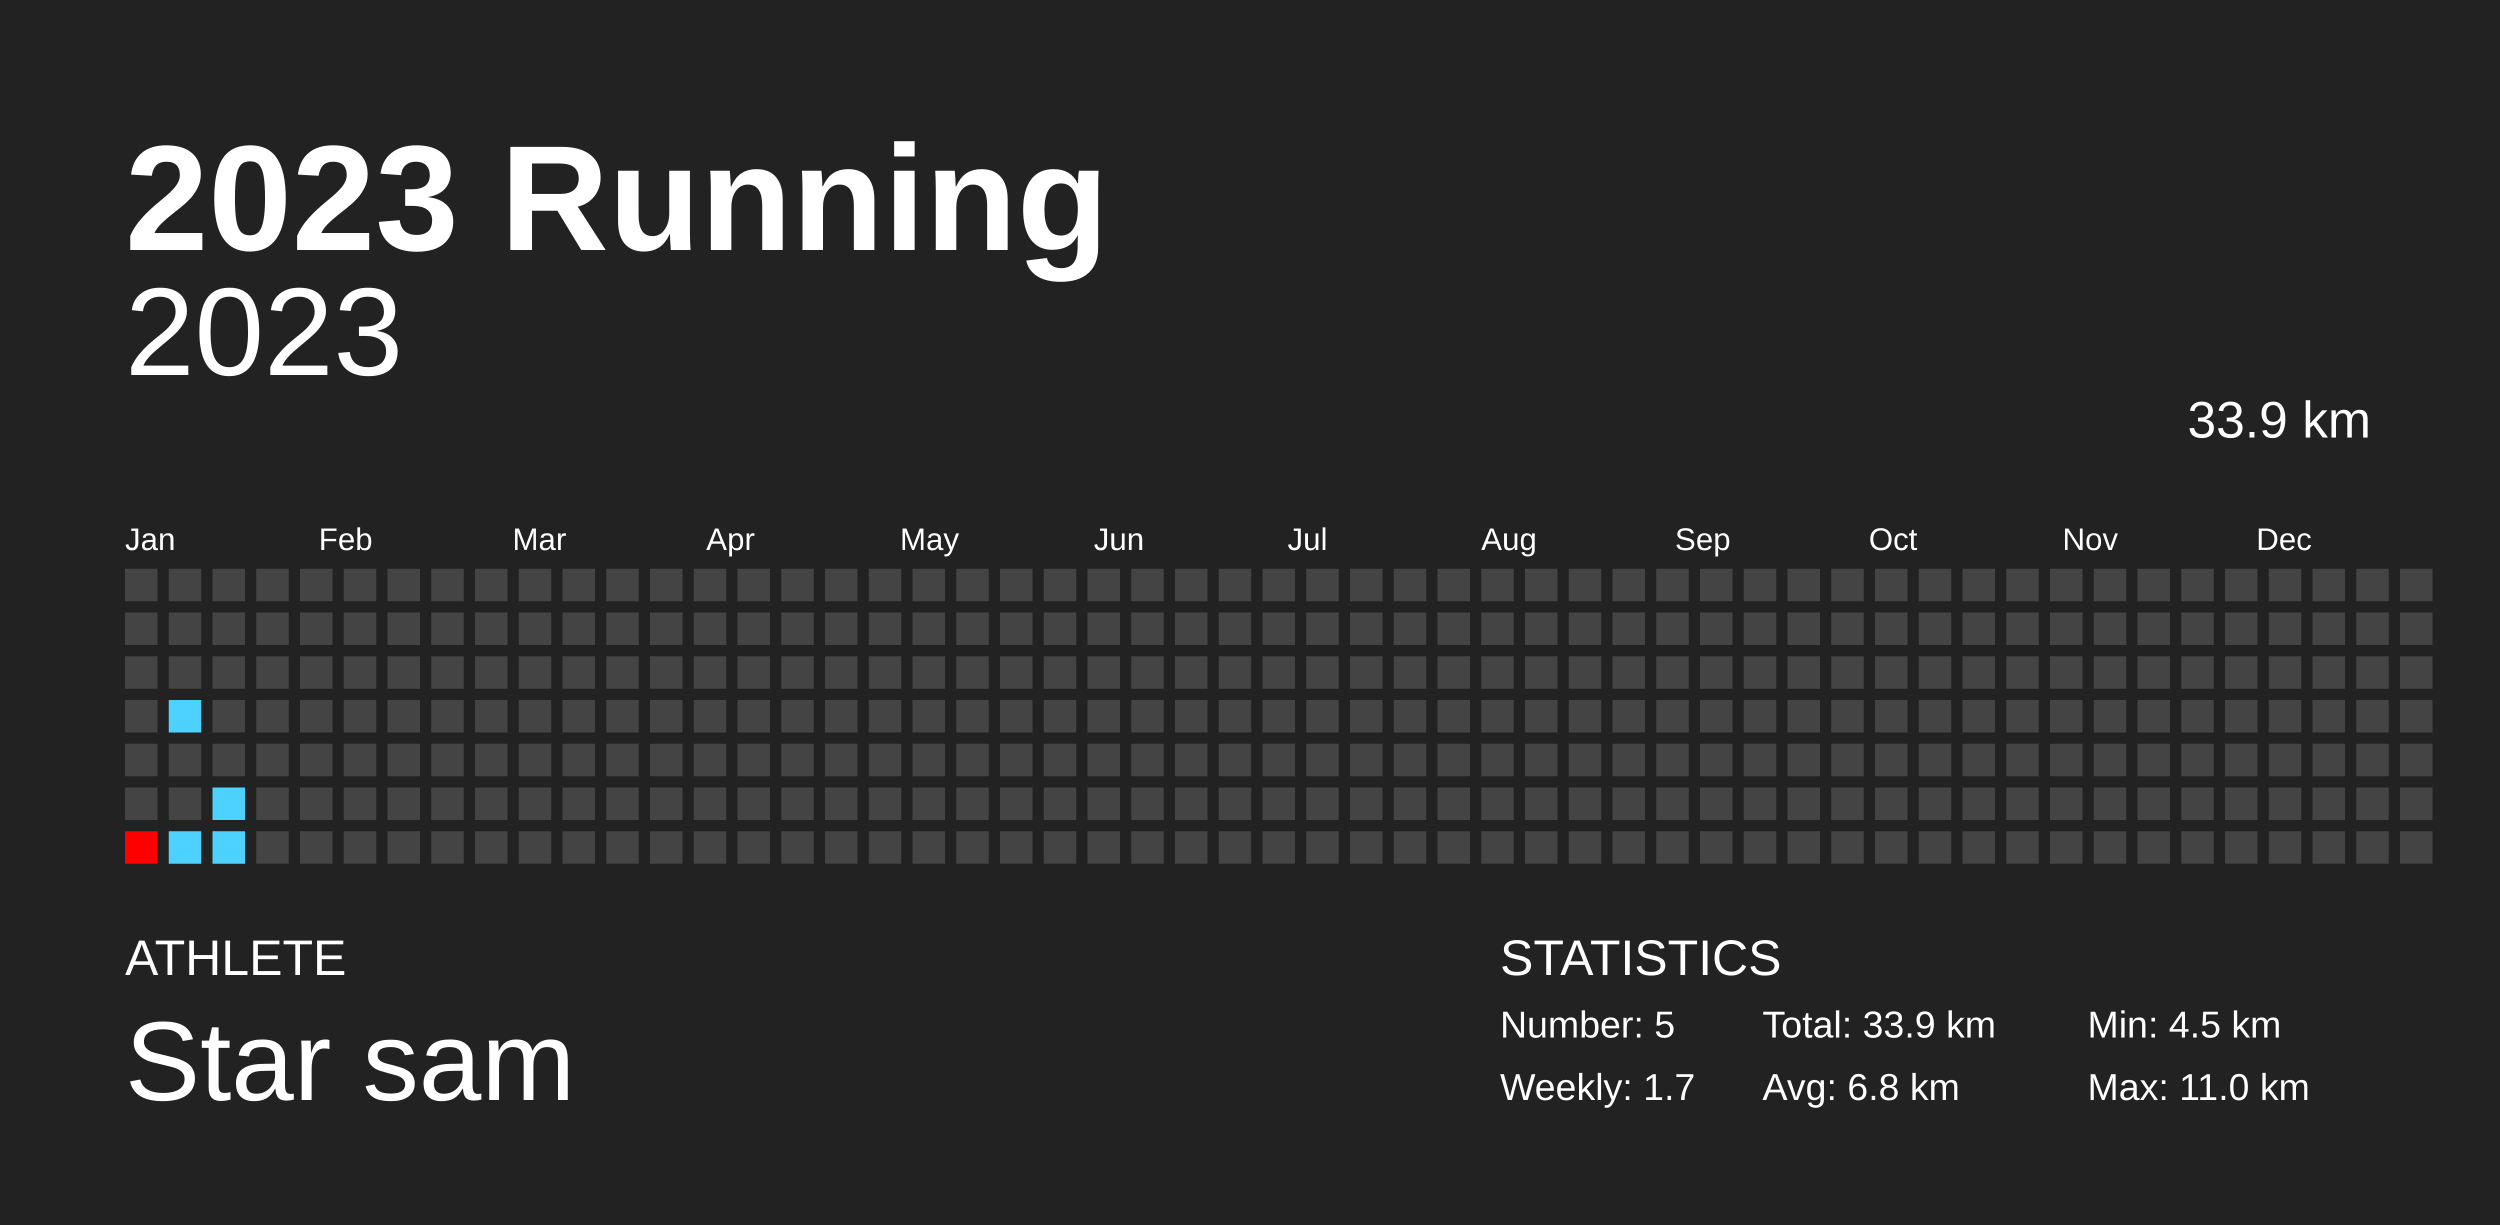
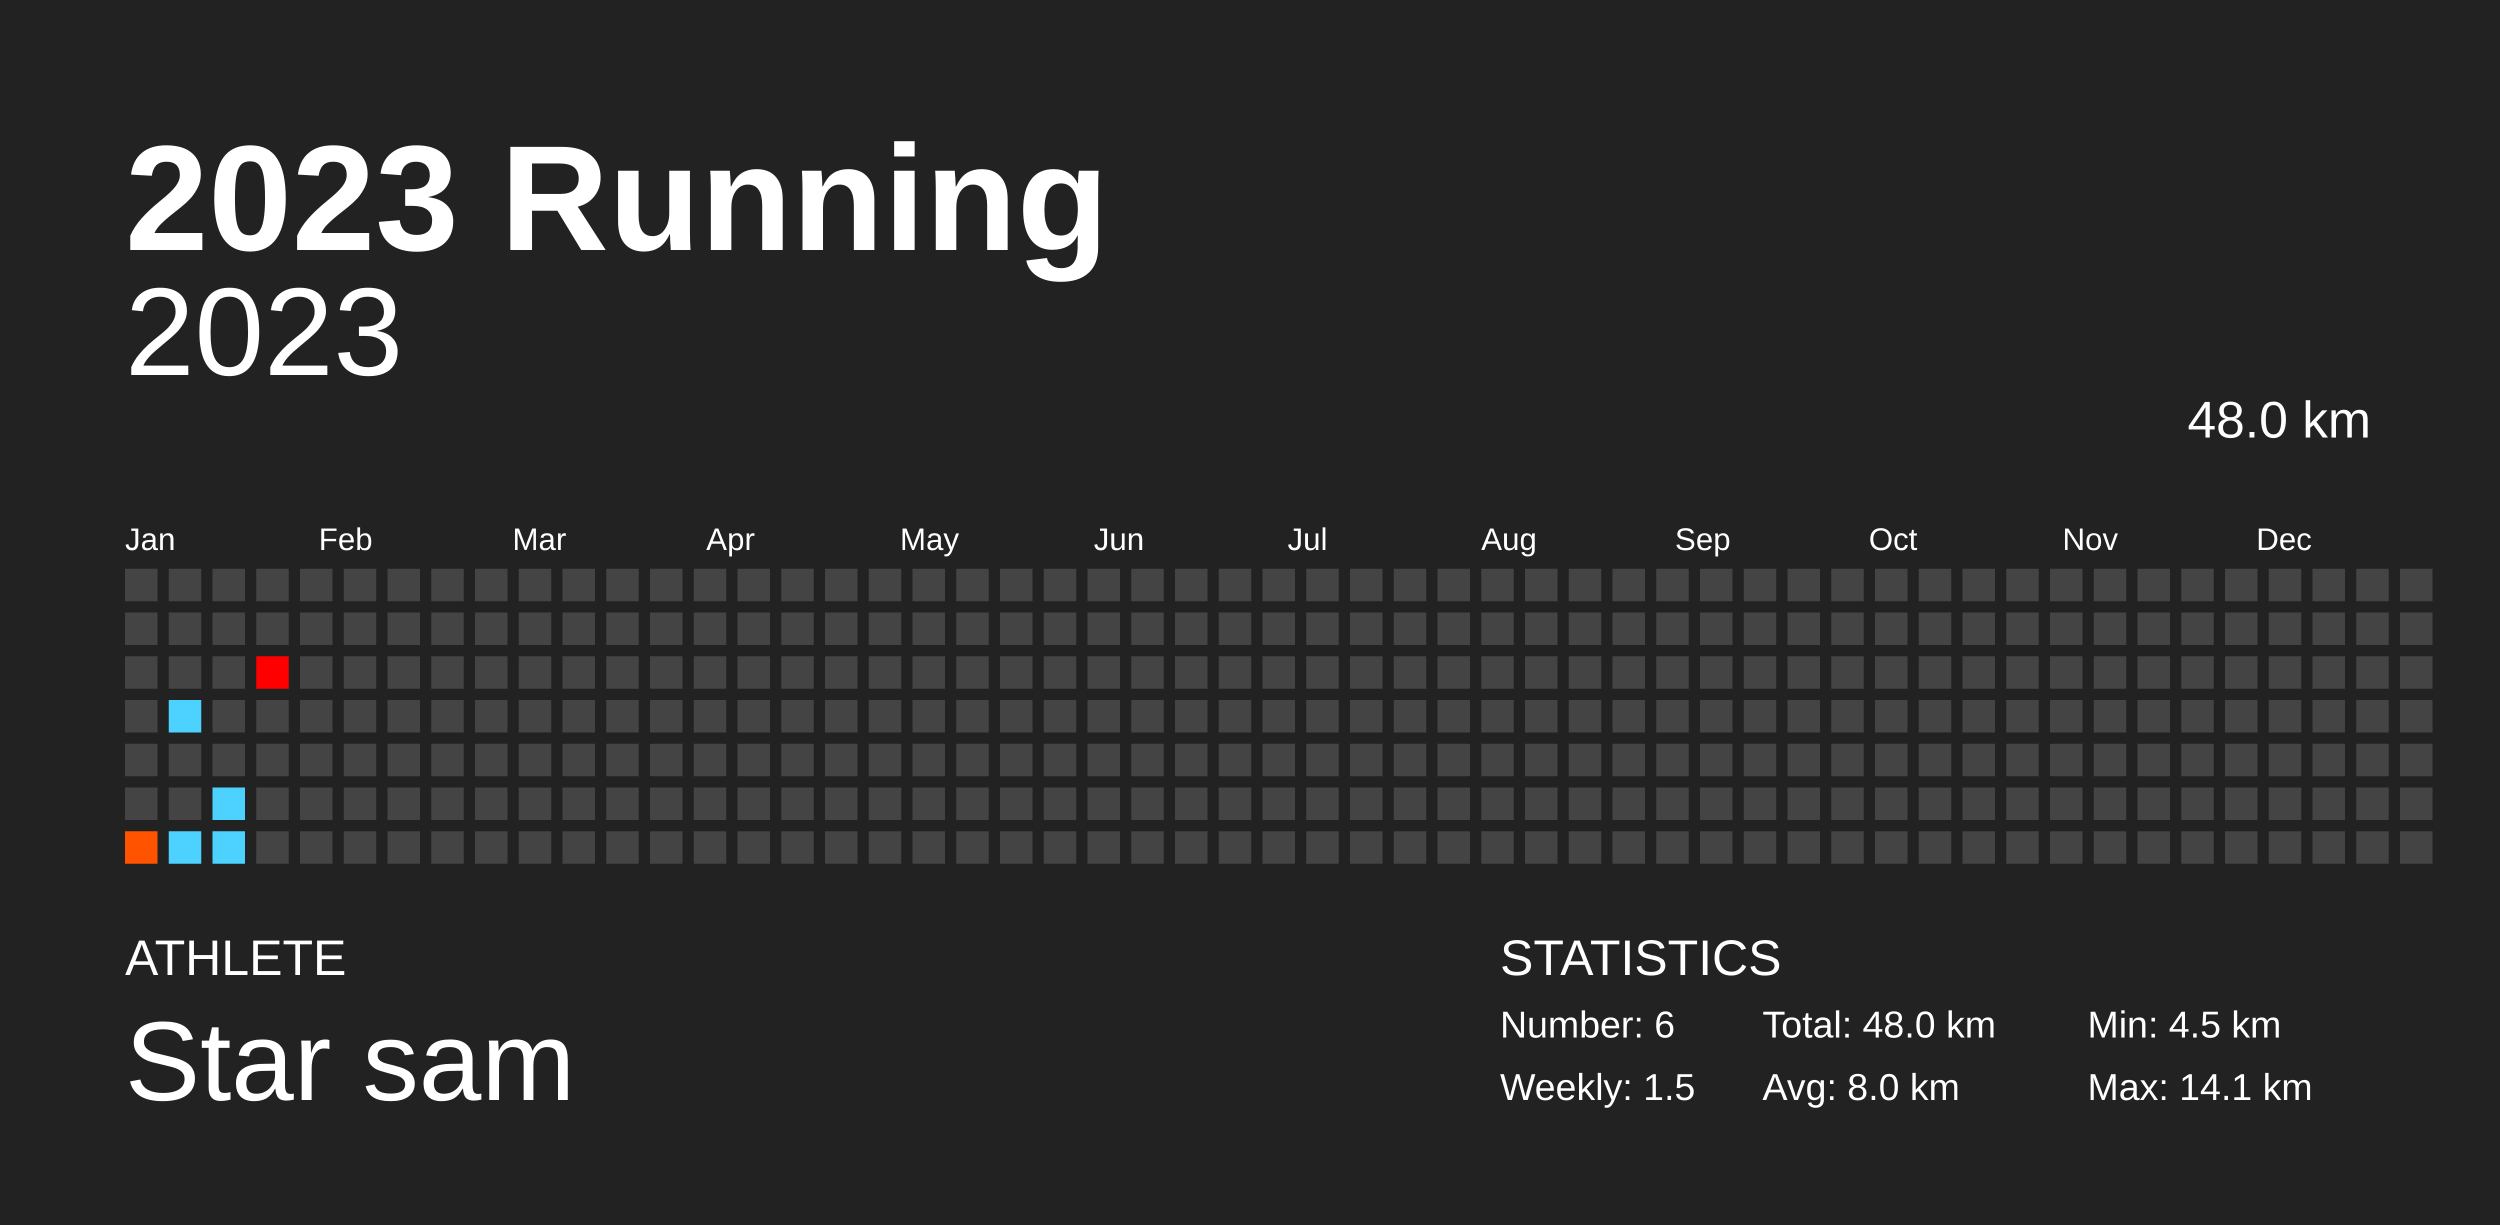
<svg xmlns="http://www.w3.org/2000/svg" baseProfile="full" height="98mm" version="1.1" viewBox="0,0,200,98" width="200mm">
  <defs />
  <rect fill="#222222" height="98" width="200" x="0" y="0" />
  <text fill="#FFFFFF" style="font-size:12px; font-family:Arial; font-weight:bold;" x="10" y="20">2023 Running</text>
  <text fill="#FFFFFF" style="font-size:4px; font-family:Arial" x="10" y="78">ATHLETE</text>
  <text fill="#FFFFFF" style="font-size:9px; font-family:Arial" x="10" y="88">Star sam</text>
  <text fill="#FFFFFF" style="font-size:4px; font-family:Arial" x="120" y="78">STATISTICS</text>
-   <text fill="#FFFFFF" style="font-size:3px; font-family:Arial" x="120" y="83">Number: 5</text>
-   <text fill="#FFFFFF" style="font-size:3px; font-family:Arial" x="120" y="88">Weekly: 1.7</text>
-   <text fill="#FFFFFF" style="font-size:3px; font-family:Arial" x="141" y="83">Total: 33.9 km</text>
-   <text fill="#FFFFFF" style="font-size:3px; font-family:Arial" x="141" y="88">Avg: 6.8 km</text>
+   <text fill="#FFFFFF" style="font-size:3px; font-family:Arial" x="120" y="83">Number: 6</text>
+   <text fill="#FFFFFF" style="font-size:3px; font-family:Arial" x="120" y="88">Weekly: 1.5</text>
+   <text fill="#FFFFFF" style="font-size:3px; font-family:Arial" x="141" y="83">Total: 48.0 km</text>
+   <text fill="#FFFFFF" style="font-size:3px; font-family:Arial" x="141" y="88">Avg: 8.0 km</text>
  <text fill="#FFFFFF" style="font-size:3px; font-family:Arial" x="167" y="83">Min: 4.5 km</text>
-   <text fill="#FFFFFF" style="font-size:3px; font-family:Arial" x="167" y="88">Max: 11.0 km</text>
+   <text fill="#FFFFFF" style="font-size:3px; font-family:Arial" x="167" y="88">Max: 14.1 km</text>
  <text alignment-baseline="hanging" fill="#FFFFFF" style="font-size:10.0px; font-family:Arial;" x="10" y="30">2023</text>
-   <text alignment-baseline="hanging" fill="#FFFFFF" style="font-size:4.125px; font-family:Arial;" x="175" y="35">33.9 km</text>
+   <text alignment-baseline="hanging" fill="#FFFFFF" style="font-size:4.125px; font-family:Arial;" x="175" y="35">48.0 km</text>
  <text fill="#FFFFFF" style="font-size:2.5px; font-family:Arial" x="10.0" y="44">Jan</text>
  <text fill="#FFFFFF" style="font-size:2.5px; font-family:Arial" x="25.5" y="44">Feb</text>
  <text fill="#FFFFFF" style="font-size:2.5px; font-family:Arial" x="41.0" y="44">Mar</text>
  <text fill="#FFFFFF" style="font-size:2.5px; font-family:Arial" x="56.5" y="44">Apr</text>
  <text fill="#FFFFFF" style="font-size:2.5px; font-family:Arial" x="72.0" y="44">May</text>
  <text fill="#FFFFFF" style="font-size:2.5px; font-family:Arial" x="87.5" y="44">Jun</text>
  <text fill="#FFFFFF" style="font-size:2.5px; font-family:Arial" x="103.0" y="44">Jul</text>
  <text fill="#FFFFFF" style="font-size:2.5px; font-family:Arial" x="118.5" y="44">Aug</text>
  <text fill="#FFFFFF" style="font-size:2.5px; font-family:Arial" x="134.0" y="44">Sep</text>
  <text fill="#FFFFFF" style="font-size:2.5px; font-family:Arial" x="149.5" y="44">Oct</text>
  <text fill="#FFFFFF" style="font-size:2.5px; font-family:Arial" x="165.0" y="44">Nov</text>
  <text fill="#FFFFFF" style="font-size:2.5px; font-family:Arial" x="180.5" y="44">Dec</text>
  <rect fill="#444444" height="2.6" width="2.6" x="10.0" y="45.5" />
  <rect fill="#444444" height="2.6" width="2.6" x="10.0" y="49.0" />
  <rect fill="#444444" height="2.6" width="2.6" x="10.0" y="52.5" />
  <rect fill="#444444" height="2.6" width="2.6" x="10.0" y="56.0" />
  <rect fill="#444444" height="2.6" width="2.6" x="10.0" y="59.5" />
  <rect fill="#444444" height="2.6" width="2.6" x="10.0" y="63.0" />
-   <rect fill="#ff0000" height="2.6" width="2.6" x="10.0" y="66.5" />
+   <rect fill="#ff5300" height="2.6" width="2.6" x="10.0" y="66.5" />
  <rect fill="#444444" height="2.6" width="2.6" x="13.5" y="45.5" />
  <rect fill="#444444" height="2.6" width="2.6" x="13.5" y="49.0" />
  <rect fill="#444444" height="2.6" width="2.6" x="13.5" y="52.5" />
  <rect fill="#4dd2ff" height="2.6" width="2.6" x="13.5" y="56.0" />
  <rect fill="#444444" height="2.6" width="2.6" x="13.5" y="59.5" />
  <rect fill="#444444" height="2.6" width="2.6" x="13.5" y="63.0" />
  <rect fill="#4dd2ff" height="2.6" width="2.6" x="13.5" y="66.5" />
  <rect fill="#444444" height="2.6" width="2.6" x="17.0" y="45.5" />
  <rect fill="#444444" height="2.6" width="2.6" x="17.0" y="49.0" />
  <rect fill="#444444" height="2.6" width="2.6" x="17.0" y="52.5" />
  <rect fill="#444444" height="2.6" width="2.6" x="17.0" y="56.0" />
  <rect fill="#444444" height="2.6" width="2.6" x="17.0" y="59.5" />
  <rect fill="#4dd2ff" height="2.6" width="2.6" x="17.0" y="63.0" />
  <rect fill="#4dd2ff" height="2.6" width="2.6" x="17.0" y="66.5" />
  <rect fill="#444444" height="2.6" width="2.6" x="20.5" y="45.5" />
  <rect fill="#444444" height="2.6" width="2.6" x="20.5" y="49.0" />
-   <rect fill="#444444" height="2.6" width="2.6" x="20.5" y="52.5" />
+   <rect fill="#ff0000" height="2.6" width="2.6" x="20.5" y="52.5" />
  <rect fill="#444444" height="2.6" width="2.6" x="20.5" y="56.0" />
  <rect fill="#444444" height="2.6" width="2.6" x="20.5" y="59.5" />
  <rect fill="#444444" height="2.6" width="2.6" x="20.5" y="63.0" />
  <rect fill="#444444" height="2.6" width="2.6" x="20.5" y="66.5" />
  <rect fill="#444444" height="2.6" width="2.6" x="24.0" y="45.5" />
  <rect fill="#444444" height="2.6" width="2.6" x="24.0" y="49.0" />
  <rect fill="#444444" height="2.6" width="2.6" x="24.0" y="52.5" />
  <rect fill="#444444" height="2.6" width="2.6" x="24.0" y="56.0" />
  <rect fill="#444444" height="2.6" width="2.6" x="24.0" y="59.5" />
  <rect fill="#444444" height="2.6" width="2.6" x="24.0" y="63.0" />
  <rect fill="#444444" height="2.6" width="2.6" x="24.0" y="66.5" />
  <rect fill="#444444" height="2.6" width="2.6" x="27.5" y="45.5" />
  <rect fill="#444444" height="2.6" width="2.6" x="27.5" y="49.0" />
  <rect fill="#444444" height="2.6" width="2.6" x="27.5" y="52.5" />
  <rect fill="#444444" height="2.6" width="2.6" x="27.5" y="56.0" />
  <rect fill="#444444" height="2.6" width="2.6" x="27.5" y="59.5" />
  <rect fill="#444444" height="2.6" width="2.6" x="27.5" y="63.0" />
  <rect fill="#444444" height="2.6" width="2.6" x="27.5" y="66.5" />
  <rect fill="#444444" height="2.6" width="2.6" x="31.0" y="45.5" />
  <rect fill="#444444" height="2.6" width="2.6" x="31.0" y="49.0" />
  <rect fill="#444444" height="2.6" width="2.6" x="31.0" y="52.5" />
  <rect fill="#444444" height="2.6" width="2.6" x="31.0" y="56.0" />
  <rect fill="#444444" height="2.6" width="2.6" x="31.0" y="59.5" />
  <rect fill="#444444" height="2.6" width="2.6" x="31.0" y="63.0" />
  <rect fill="#444444" height="2.6" width="2.6" x="31.0" y="66.5" />
  <rect fill="#444444" height="2.6" width="2.6" x="34.5" y="45.5" />
  <rect fill="#444444" height="2.6" width="2.6" x="34.5" y="49.0" />
  <rect fill="#444444" height="2.6" width="2.6" x="34.5" y="52.5" />
  <rect fill="#444444" height="2.6" width="2.6" x="34.5" y="56.0" />
  <rect fill="#444444" height="2.6" width="2.6" x="34.5" y="59.5" />
  <rect fill="#444444" height="2.6" width="2.6" x="34.5" y="63.0" />
  <rect fill="#444444" height="2.6" width="2.6" x="34.5" y="66.5" />
  <rect fill="#444444" height="2.6" width="2.6" x="38.0" y="45.5" />
  <rect fill="#444444" height="2.6" width="2.6" x="38.0" y="49.0" />
  <rect fill="#444444" height="2.6" width="2.6" x="38.0" y="52.5" />
  <rect fill="#444444" height="2.6" width="2.6" x="38.0" y="56.0" />
  <rect fill="#444444" height="2.6" width="2.6" x="38.0" y="59.5" />
  <rect fill="#444444" height="2.6" width="2.6" x="38.0" y="63.0" />
  <rect fill="#444444" height="2.6" width="2.6" x="38.0" y="66.5" />
  <rect fill="#444444" height="2.6" width="2.6" x="41.5" y="45.5" />
  <rect fill="#444444" height="2.6" width="2.6" x="41.5" y="49.0" />
  <rect fill="#444444" height="2.6" width="2.6" x="41.5" y="52.5" />
  <rect fill="#444444" height="2.6" width="2.6" x="41.5" y="56.0" />
  <rect fill="#444444" height="2.6" width="2.6" x="41.5" y="59.5" />
  <rect fill="#444444" height="2.6" width="2.6" x="41.5" y="63.0" />
  <rect fill="#444444" height="2.6" width="2.6" x="41.5" y="66.5" />
  <rect fill="#444444" height="2.6" width="2.6" x="45.0" y="45.5" />
  <rect fill="#444444" height="2.6" width="2.6" x="45.0" y="49.0" />
  <rect fill="#444444" height="2.6" width="2.6" x="45.0" y="52.5" />
  <rect fill="#444444" height="2.6" width="2.6" x="45.0" y="56.0" />
  <rect fill="#444444" height="2.6" width="2.6" x="45.0" y="59.5" />
  <rect fill="#444444" height="2.6" width="2.6" x="45.0" y="63.0" />
  <rect fill="#444444" height="2.6" width="2.6" x="45.0" y="66.5" />
  <rect fill="#444444" height="2.6" width="2.6" x="48.5" y="45.5" />
  <rect fill="#444444" height="2.6" width="2.6" x="48.5" y="49.0" />
  <rect fill="#444444" height="2.6" width="2.6" x="48.5" y="52.5" />
  <rect fill="#444444" height="2.6" width="2.6" x="48.5" y="56.0" />
  <rect fill="#444444" height="2.6" width="2.6" x="48.5" y="59.5" />
  <rect fill="#444444" height="2.6" width="2.6" x="48.5" y="63.0" />
  <rect fill="#444444" height="2.6" width="2.6" x="48.5" y="66.5" />
  <rect fill="#444444" height="2.6" width="2.6" x="52.0" y="45.5" />
  <rect fill="#444444" height="2.6" width="2.6" x="52.0" y="49.0" />
  <rect fill="#444444" height="2.6" width="2.6" x="52.0" y="52.5" />
  <rect fill="#444444" height="2.6" width="2.6" x="52.0" y="56.0" />
  <rect fill="#444444" height="2.6" width="2.6" x="52.0" y="59.5" />
  <rect fill="#444444" height="2.6" width="2.6" x="52.0" y="63.0" />
  <rect fill="#444444" height="2.6" width="2.6" x="52.0" y="66.5" />
  <rect fill="#444444" height="2.6" width="2.6" x="55.5" y="45.5" />
  <rect fill="#444444" height="2.6" width="2.6" x="55.5" y="49.0" />
  <rect fill="#444444" height="2.6" width="2.6" x="55.5" y="52.5" />
  <rect fill="#444444" height="2.6" width="2.6" x="55.5" y="56.0" />
  <rect fill="#444444" height="2.6" width="2.6" x="55.5" y="59.5" />
  <rect fill="#444444" height="2.6" width="2.6" x="55.5" y="63.0" />
  <rect fill="#444444" height="2.6" width="2.6" x="55.5" y="66.5" />
  <rect fill="#444444" height="2.6" width="2.6" x="59.0" y="45.5" />
  <rect fill="#444444" height="2.6" width="2.6" x="59.0" y="49.0" />
  <rect fill="#444444" height="2.6" width="2.6" x="59.0" y="52.5" />
  <rect fill="#444444" height="2.6" width="2.6" x="59.0" y="56.0" />
  <rect fill="#444444" height="2.6" width="2.6" x="59.0" y="59.5" />
  <rect fill="#444444" height="2.6" width="2.6" x="59.0" y="63.0" />
  <rect fill="#444444" height="2.6" width="2.6" x="59.0" y="66.5" />
  <rect fill="#444444" height="2.6" width="2.6" x="62.5" y="45.5" />
  <rect fill="#444444" height="2.6" width="2.6" x="62.5" y="49.0" />
  <rect fill="#444444" height="2.6" width="2.6" x="62.5" y="52.5" />
  <rect fill="#444444" height="2.6" width="2.6" x="62.5" y="56.0" />
  <rect fill="#444444" height="2.6" width="2.6" x="62.5" y="59.5" />
  <rect fill="#444444" height="2.6" width="2.6" x="62.5" y="63.0" />
  <rect fill="#444444" height="2.6" width="2.6" x="62.5" y="66.5" />
  <rect fill="#444444" height="2.6" width="2.6" x="66.0" y="45.5" />
  <rect fill="#444444" height="2.6" width="2.6" x="66.0" y="49.0" />
  <rect fill="#444444" height="2.6" width="2.6" x="66.0" y="52.5" />
  <rect fill="#444444" height="2.6" width="2.6" x="66.0" y="56.0" />
  <rect fill="#444444" height="2.6" width="2.6" x="66.0" y="59.5" />
  <rect fill="#444444" height="2.6" width="2.6" x="66.0" y="63.0" />
  <rect fill="#444444" height="2.6" width="2.6" x="66.0" y="66.5" />
  <rect fill="#444444" height="2.6" width="2.6" x="69.5" y="45.5" />
  <rect fill="#444444" height="2.6" width="2.6" x="69.5" y="49.0" />
  <rect fill="#444444" height="2.6" width="2.6" x="69.5" y="52.5" />
  <rect fill="#444444" height="2.6" width="2.6" x="69.5" y="56.0" />
  <rect fill="#444444" height="2.6" width="2.6" x="69.5" y="59.5" />
  <rect fill="#444444" height="2.6" width="2.6" x="69.5" y="63.0" />
  <rect fill="#444444" height="2.6" width="2.6" x="69.5" y="66.5" />
  <rect fill="#444444" height="2.6" width="2.6" x="73.0" y="45.5" />
  <rect fill="#444444" height="2.6" width="2.6" x="73.0" y="49.0" />
  <rect fill="#444444" height="2.6" width="2.6" x="73.0" y="52.5" />
  <rect fill="#444444" height="2.6" width="2.6" x="73.0" y="56.0" />
  <rect fill="#444444" height="2.6" width="2.6" x="73.0" y="59.5" />
  <rect fill="#444444" height="2.6" width="2.6" x="73.0" y="63.0" />
  <rect fill="#444444" height="2.6" width="2.6" x="73.0" y="66.5" />
  <rect fill="#444444" height="2.6" width="2.6" x="76.5" y="45.5" />
  <rect fill="#444444" height="2.6" width="2.6" x="76.5" y="49.0" />
  <rect fill="#444444" height="2.6" width="2.6" x="76.5" y="52.5" />
  <rect fill="#444444" height="2.6" width="2.6" x="76.5" y="56.0" />
  <rect fill="#444444" height="2.6" width="2.6" x="76.5" y="59.5" />
  <rect fill="#444444" height="2.6" width="2.6" x="76.5" y="63.0" />
  <rect fill="#444444" height="2.6" width="2.6" x="76.5" y="66.5" />
  <rect fill="#444444" height="2.6" width="2.6" x="80.0" y="45.5" />
  <rect fill="#444444" height="2.6" width="2.6" x="80.0" y="49.0" />
  <rect fill="#444444" height="2.6" width="2.6" x="80.0" y="52.5" />
  <rect fill="#444444" height="2.6" width="2.6" x="80.0" y="56.0" />
  <rect fill="#444444" height="2.6" width="2.6" x="80.0" y="59.5" />
  <rect fill="#444444" height="2.6" width="2.6" x="80.0" y="63.0" />
  <rect fill="#444444" height="2.6" width="2.6" x="80.0" y="66.5" />
  <rect fill="#444444" height="2.6" width="2.6" x="83.5" y="45.5" />
  <rect fill="#444444" height="2.6" width="2.6" x="83.5" y="49.0" />
  <rect fill="#444444" height="2.6" width="2.6" x="83.5" y="52.5" />
  <rect fill="#444444" height="2.6" width="2.6" x="83.5" y="56.0" />
  <rect fill="#444444" height="2.6" width="2.6" x="83.5" y="59.5" />
  <rect fill="#444444" height="2.6" width="2.6" x="83.5" y="63.0" />
  <rect fill="#444444" height="2.6" width="2.6" x="83.5" y="66.5" />
  <rect fill="#444444" height="2.6" width="2.6" x="87.0" y="45.5" />
  <rect fill="#444444" height="2.6" width="2.6" x="87.0" y="49.0" />
  <rect fill="#444444" height="2.6" width="2.6" x="87.0" y="52.5" />
  <rect fill="#444444" height="2.6" width="2.6" x="87.0" y="56.0" />
  <rect fill="#444444" height="2.6" width="2.6" x="87.0" y="59.5" />
  <rect fill="#444444" height="2.6" width="2.6" x="87.0" y="63.0" />
  <rect fill="#444444" height="2.6" width="2.6" x="87.0" y="66.5" />
  <rect fill="#444444" height="2.6" width="2.6" x="90.5" y="45.5" />
  <rect fill="#444444" height="2.6" width="2.6" x="90.5" y="49.0" />
  <rect fill="#444444" height="2.6" width="2.6" x="90.5" y="52.5" />
  <rect fill="#444444" height="2.6" width="2.6" x="90.5" y="56.0" />
  <rect fill="#444444" height="2.6" width="2.6" x="90.5" y="59.5" />
  <rect fill="#444444" height="2.6" width="2.6" x="90.5" y="63.0" />
  <rect fill="#444444" height="2.6" width="2.6" x="90.5" y="66.5" />
  <rect fill="#444444" height="2.6" width="2.6" x="94.0" y="45.5" />
  <rect fill="#444444" height="2.6" width="2.6" x="94.0" y="49.0" />
  <rect fill="#444444" height="2.6" width="2.6" x="94.0" y="52.5" />
  <rect fill="#444444" height="2.6" width="2.6" x="94.0" y="56.0" />
  <rect fill="#444444" height="2.6" width="2.6" x="94.0" y="59.5" />
  <rect fill="#444444" height="2.6" width="2.6" x="94.0" y="63.0" />
  <rect fill="#444444" height="2.6" width="2.6" x="94.0" y="66.5" />
  <rect fill="#444444" height="2.6" width="2.6" x="97.5" y="45.5" />
  <rect fill="#444444" height="2.6" width="2.6" x="97.5" y="49.0" />
  <rect fill="#444444" height="2.6" width="2.6" x="97.5" y="52.5" />
  <rect fill="#444444" height="2.6" width="2.6" x="97.5" y="56.0" />
  <rect fill="#444444" height="2.6" width="2.6" x="97.5" y="59.5" />
  <rect fill="#444444" height="2.6" width="2.6" x="97.5" y="63.0" />
  <rect fill="#444444" height="2.6" width="2.6" x="97.5" y="66.5" />
  <rect fill="#444444" height="2.6" width="2.6" x="101.0" y="45.5" />
  <rect fill="#444444" height="2.6" width="2.6" x="101.0" y="49.0" />
  <rect fill="#444444" height="2.6" width="2.6" x="101.0" y="52.5" />
  <rect fill="#444444" height="2.6" width="2.6" x="101.0" y="56.0" />
  <rect fill="#444444" height="2.6" width="2.6" x="101.0" y="59.5" />
  <rect fill="#444444" height="2.6" width="2.6" x="101.0" y="63.0" />
  <rect fill="#444444" height="2.6" width="2.6" x="101.0" y="66.5" />
  <rect fill="#444444" height="2.6" width="2.6" x="104.5" y="45.5" />
  <rect fill="#444444" height="2.6" width="2.6" x="104.5" y="49.0" />
  <rect fill="#444444" height="2.6" width="2.6" x="104.5" y="52.5" />
  <rect fill="#444444" height="2.6" width="2.6" x="104.5" y="56.0" />
  <rect fill="#444444" height="2.6" width="2.6" x="104.5" y="59.5" />
  <rect fill="#444444" height="2.6" width="2.6" x="104.5" y="63.0" />
  <rect fill="#444444" height="2.6" width="2.6" x="104.5" y="66.5" />
  <rect fill="#444444" height="2.6" width="2.6" x="108.0" y="45.5" />
  <rect fill="#444444" height="2.6" width="2.6" x="108.0" y="49.0" />
  <rect fill="#444444" height="2.6" width="2.6" x="108.0" y="52.5" />
  <rect fill="#444444" height="2.6" width="2.6" x="108.0" y="56.0" />
  <rect fill="#444444" height="2.6" width="2.6" x="108.0" y="59.5" />
  <rect fill="#444444" height="2.6" width="2.6" x="108.0" y="63.0" />
  <rect fill="#444444" height="2.6" width="2.6" x="108.0" y="66.5" />
  <rect fill="#444444" height="2.6" width="2.6" x="111.5" y="45.5" />
  <rect fill="#444444" height="2.6" width="2.6" x="111.5" y="49.0" />
  <rect fill="#444444" height="2.6" width="2.6" x="111.5" y="52.5" />
  <rect fill="#444444" height="2.6" width="2.6" x="111.5" y="56.0" />
  <rect fill="#444444" height="2.6" width="2.6" x="111.5" y="59.5" />
  <rect fill="#444444" height="2.6" width="2.6" x="111.5" y="63.0" />
  <rect fill="#444444" height="2.6" width="2.6" x="111.5" y="66.5" />
  <rect fill="#444444" height="2.6" width="2.6" x="115.0" y="45.5" />
  <rect fill="#444444" height="2.6" width="2.6" x="115.0" y="49.0" />
  <rect fill="#444444" height="2.6" width="2.6" x="115.0" y="52.5" />
  <rect fill="#444444" height="2.6" width="2.6" x="115.0" y="56.0" />
  <rect fill="#444444" height="2.6" width="2.6" x="115.0" y="59.5" />
  <rect fill="#444444" height="2.6" width="2.6" x="115.0" y="63.0" />
  <rect fill="#444444" height="2.6" width="2.6" x="115.0" y="66.5" />
  <rect fill="#444444" height="2.6" width="2.6" x="118.5" y="45.5" />
  <rect fill="#444444" height="2.6" width="2.6" x="118.5" y="49.0" />
  <rect fill="#444444" height="2.6" width="2.6" x="118.5" y="52.5" />
  <rect fill="#444444" height="2.6" width="2.6" x="118.5" y="56.0" />
  <rect fill="#444444" height="2.6" width="2.6" x="118.5" y="59.5" />
  <rect fill="#444444" height="2.6" width="2.6" x="118.5" y="63.0" />
  <rect fill="#444444" height="2.6" width="2.6" x="118.5" y="66.5" />
  <rect fill="#444444" height="2.6" width="2.6" x="122.0" y="45.5" />
  <rect fill="#444444" height="2.6" width="2.6" x="122.0" y="49.0" />
  <rect fill="#444444" height="2.6" width="2.6" x="122.0" y="52.5" />
  <rect fill="#444444" height="2.6" width="2.6" x="122.0" y="56.0" />
  <rect fill="#444444" height="2.6" width="2.6" x="122.0" y="59.5" />
  <rect fill="#444444" height="2.6" width="2.6" x="122.0" y="63.0" />
  <rect fill="#444444" height="2.6" width="2.6" x="122.0" y="66.5" />
  <rect fill="#444444" height="2.6" width="2.6" x="125.5" y="45.5" />
  <rect fill="#444444" height="2.6" width="2.6" x="125.5" y="49.0" />
  <rect fill="#444444" height="2.6" width="2.6" x="125.5" y="52.5" />
  <rect fill="#444444" height="2.6" width="2.6" x="125.5" y="56.0" />
  <rect fill="#444444" height="2.6" width="2.6" x="125.5" y="59.5" />
  <rect fill="#444444" height="2.6" width="2.6" x="125.5" y="63.0" />
  <rect fill="#444444" height="2.6" width="2.6" x="125.5" y="66.5" />
  <rect fill="#444444" height="2.6" width="2.6" x="129.0" y="45.5" />
  <rect fill="#444444" height="2.6" width="2.6" x="129.0" y="49.0" />
  <rect fill="#444444" height="2.6" width="2.6" x="129.0" y="52.5" />
  <rect fill="#444444" height="2.6" width="2.6" x="129.0" y="56.0" />
  <rect fill="#444444" height="2.6" width="2.6" x="129.0" y="59.5" />
  <rect fill="#444444" height="2.6" width="2.6" x="129.0" y="63.0" />
  <rect fill="#444444" height="2.6" width="2.6" x="129.0" y="66.5" />
  <rect fill="#444444" height="2.6" width="2.6" x="132.5" y="45.5" />
  <rect fill="#444444" height="2.6" width="2.6" x="132.5" y="49.0" />
  <rect fill="#444444" height="2.6" width="2.6" x="132.5" y="52.5" />
  <rect fill="#444444" height="2.6" width="2.6" x="132.5" y="56.0" />
  <rect fill="#444444" height="2.6" width="2.6" x="132.5" y="59.5" />
  <rect fill="#444444" height="2.6" width="2.6" x="132.5" y="63.0" />
  <rect fill="#444444" height="2.6" width="2.6" x="132.5" y="66.5" />
  <rect fill="#444444" height="2.6" width="2.6" x="136.0" y="45.5" />
  <rect fill="#444444" height="2.6" width="2.6" x="136.0" y="49.0" />
  <rect fill="#444444" height="2.6" width="2.6" x="136.0" y="52.5" />
  <rect fill="#444444" height="2.6" width="2.6" x="136.0" y="56.0" />
  <rect fill="#444444" height="2.6" width="2.6" x="136.0" y="59.5" />
  <rect fill="#444444" height="2.6" width="2.6" x="136.0" y="63.0" />
  <rect fill="#444444" height="2.6" width="2.6" x="136.0" y="66.5" />
  <rect fill="#444444" height="2.6" width="2.6" x="139.5" y="45.5" />
  <rect fill="#444444" height="2.6" width="2.6" x="139.5" y="49.0" />
  <rect fill="#444444" height="2.6" width="2.6" x="139.5" y="52.5" />
  <rect fill="#444444" height="2.6" width="2.6" x="139.5" y="56.0" />
  <rect fill="#444444" height="2.6" width="2.6" x="139.5" y="59.5" />
  <rect fill="#444444" height="2.6" width="2.6" x="139.5" y="63.0" />
  <rect fill="#444444" height="2.6" width="2.6" x="139.5" y="66.5" />
  <rect fill="#444444" height="2.6" width="2.6" x="143.0" y="45.5" />
  <rect fill="#444444" height="2.6" width="2.6" x="143.0" y="49.0" />
  <rect fill="#444444" height="2.6" width="2.6" x="143.0" y="52.5" />
  <rect fill="#444444" height="2.6" width="2.6" x="143.0" y="56.0" />
  <rect fill="#444444" height="2.6" width="2.6" x="143.0" y="59.5" />
  <rect fill="#444444" height="2.6" width="2.6" x="143.0" y="63.0" />
  <rect fill="#444444" height="2.6" width="2.6" x="143.0" y="66.5" />
  <rect fill="#444444" height="2.6" width="2.6" x="146.5" y="45.5" />
  <rect fill="#444444" height="2.6" width="2.6" x="146.5" y="49.0" />
  <rect fill="#444444" height="2.6" width="2.6" x="146.5" y="52.5" />
  <rect fill="#444444" height="2.6" width="2.6" x="146.5" y="56.0" />
  <rect fill="#444444" height="2.6" width="2.6" x="146.5" y="59.5" />
  <rect fill="#444444" height="2.6" width="2.6" x="146.5" y="63.0" />
  <rect fill="#444444" height="2.6" width="2.6" x="146.5" y="66.5" />
  <rect fill="#444444" height="2.6" width="2.6" x="150.0" y="45.5" />
  <rect fill="#444444" height="2.6" width="2.6" x="150.0" y="49.0" />
  <rect fill="#444444" height="2.6" width="2.6" x="150.0" y="52.5" />
  <rect fill="#444444" height="2.6" width="2.6" x="150.0" y="56.0" />
  <rect fill="#444444" height="2.6" width="2.6" x="150.0" y="59.5" />
  <rect fill="#444444" height="2.6" width="2.6" x="150.0" y="63.0" />
  <rect fill="#444444" height="2.6" width="2.6" x="150.0" y="66.5" />
  <rect fill="#444444" height="2.6" width="2.6" x="153.5" y="45.5" />
  <rect fill="#444444" height="2.6" width="2.6" x="153.5" y="49.0" />
  <rect fill="#444444" height="2.6" width="2.6" x="153.5" y="52.5" />
  <rect fill="#444444" height="2.6" width="2.6" x="153.5" y="56.0" />
  <rect fill="#444444" height="2.6" width="2.6" x="153.5" y="59.5" />
  <rect fill="#444444" height="2.6" width="2.6" x="153.5" y="63.0" />
  <rect fill="#444444" height="2.6" width="2.6" x="153.5" y="66.5" />
  <rect fill="#444444" height="2.6" width="2.6" x="157.0" y="45.5" />
  <rect fill="#444444" height="2.6" width="2.6" x="157.0" y="49.0" />
  <rect fill="#444444" height="2.6" width="2.6" x="157.0" y="52.5" />
  <rect fill="#444444" height="2.6" width="2.6" x="157.0" y="56.0" />
  <rect fill="#444444" height="2.6" width="2.6" x="157.0" y="59.5" />
  <rect fill="#444444" height="2.6" width="2.6" x="157.0" y="63.0" />
  <rect fill="#444444" height="2.6" width="2.6" x="157.0" y="66.5" />
  <rect fill="#444444" height="2.6" width="2.6" x="160.5" y="45.5" />
  <rect fill="#444444" height="2.6" width="2.6" x="160.5" y="49.0" />
  <rect fill="#444444" height="2.6" width="2.6" x="160.5" y="52.5" />
  <rect fill="#444444" height="2.6" width="2.6" x="160.5" y="56.0" />
  <rect fill="#444444" height="2.6" width="2.6" x="160.5" y="59.5" />
  <rect fill="#444444" height="2.6" width="2.6" x="160.5" y="63.0" />
  <rect fill="#444444" height="2.6" width="2.6" x="160.5" y="66.5" />
  <rect fill="#444444" height="2.6" width="2.6" x="164.0" y="45.5" />
  <rect fill="#444444" height="2.6" width="2.6" x="164.0" y="49.0" />
  <rect fill="#444444" height="2.6" width="2.6" x="164.0" y="52.5" />
  <rect fill="#444444" height="2.6" width="2.6" x="164.0" y="56.0" />
  <rect fill="#444444" height="2.6" width="2.6" x="164.0" y="59.5" />
  <rect fill="#444444" height="2.6" width="2.6" x="164.0" y="63.0" />
  <rect fill="#444444" height="2.6" width="2.6" x="164.0" y="66.5" />
  <rect fill="#444444" height="2.6" width="2.6" x="167.5" y="45.5" />
  <rect fill="#444444" height="2.6" width="2.6" x="167.5" y="49.0" />
  <rect fill="#444444" height="2.6" width="2.6" x="167.5" y="52.5" />
  <rect fill="#444444" height="2.6" width="2.6" x="167.5" y="56.0" />
  <rect fill="#444444" height="2.6" width="2.6" x="167.5" y="59.5" />
  <rect fill="#444444" height="2.6" width="2.6" x="167.5" y="63.0" />
  <rect fill="#444444" height="2.6" width="2.6" x="167.5" y="66.5" />
  <rect fill="#444444" height="2.6" width="2.6" x="171.0" y="45.5" />
  <rect fill="#444444" height="2.6" width="2.6" x="171.0" y="49.0" />
  <rect fill="#444444" height="2.6" width="2.6" x="171.0" y="52.5" />
  <rect fill="#444444" height="2.6" width="2.6" x="171.0" y="56.0" />
  <rect fill="#444444" height="2.6" width="2.6" x="171.0" y="59.5" />
  <rect fill="#444444" height="2.6" width="2.6" x="171.0" y="63.0" />
  <rect fill="#444444" height="2.6" width="2.6" x="171.0" y="66.5" />
  <rect fill="#444444" height="2.6" width="2.6" x="174.5" y="45.5" />
  <rect fill="#444444" height="2.6" width="2.6" x="174.5" y="49.0" />
  <rect fill="#444444" height="2.6" width="2.6" x="174.5" y="52.5" />
  <rect fill="#444444" height="2.6" width="2.6" x="174.5" y="56.0" />
  <rect fill="#444444" height="2.6" width="2.6" x="174.5" y="59.5" />
  <rect fill="#444444" height="2.6" width="2.6" x="174.5" y="63.0" />
  <rect fill="#444444" height="2.6" width="2.6" x="174.5" y="66.5" />
  <rect fill="#444444" height="2.6" width="2.6" x="178.0" y="45.5" />
  <rect fill="#444444" height="2.6" width="2.6" x="178.0" y="49.0" />
  <rect fill="#444444" height="2.6" width="2.6" x="178.0" y="52.5" />
  <rect fill="#444444" height="2.6" width="2.6" x="178.0" y="56.0" />
  <rect fill="#444444" height="2.6" width="2.6" x="178.0" y="59.5" />
  <rect fill="#444444" height="2.6" width="2.6" x="178.0" y="63.0" />
  <rect fill="#444444" height="2.6" width="2.6" x="178.0" y="66.5" />
  <rect fill="#444444" height="2.6" width="2.6" x="181.5" y="45.5" />
  <rect fill="#444444" height="2.6" width="2.6" x="181.5" y="49.0" />
  <rect fill="#444444" height="2.6" width="2.6" x="181.5" y="52.5" />
  <rect fill="#444444" height="2.6" width="2.6" x="181.5" y="56.0" />
  <rect fill="#444444" height="2.6" width="2.6" x="181.5" y="59.5" />
  <rect fill="#444444" height="2.6" width="2.6" x="181.5" y="63.0" />
  <rect fill="#444444" height="2.6" width="2.6" x="181.5" y="66.5" />
  <rect fill="#444444" height="2.6" width="2.6" x="185.0" y="45.5" />
  <rect fill="#444444" height="2.6" width="2.6" x="185.0" y="49.0" />
  <rect fill="#444444" height="2.6" width="2.6" x="185.0" y="52.5" />
  <rect fill="#444444" height="2.6" width="2.6" x="185.0" y="56.0" />
  <rect fill="#444444" height="2.6" width="2.6" x="185.0" y="59.5" />
  <rect fill="#444444" height="2.6" width="2.6" x="185.0" y="63.0" />
  <rect fill="#444444" height="2.6" width="2.6" x="185.0" y="66.5" />
  <rect fill="#444444" height="2.6" width="2.6" x="188.5" y="45.5" />
  <rect fill="#444444" height="2.6" width="2.6" x="188.5" y="49.0" />
  <rect fill="#444444" height="2.6" width="2.6" x="188.5" y="52.5" />
  <rect fill="#444444" height="2.6" width="2.6" x="188.5" y="56.0" />
  <rect fill="#444444" height="2.6" width="2.6" x="188.5" y="59.5" />
  <rect fill="#444444" height="2.6" width="2.6" x="188.5" y="63.0" />
  <rect fill="#444444" height="2.6" width="2.6" x="188.5" y="66.5" />
  <rect fill="#444444" height="2.6" width="2.6" x="192.0" y="45.5" />
  <rect fill="#444444" height="2.6" width="2.6" x="192.0" y="49.0" />
  <rect fill="#444444" height="2.6" width="2.6" x="192.0" y="52.5" />
  <rect fill="#444444" height="2.6" width="2.6" x="192.0" y="56.0" />
  <rect fill="#444444" height="2.6" width="2.6" x="192.0" y="59.5" />
  <rect fill="#444444" height="2.6" width="2.6" x="192.0" y="63.0" />
  <rect fill="#444444" height="2.6" width="2.6" x="192.0" y="66.5" />
</svg>
